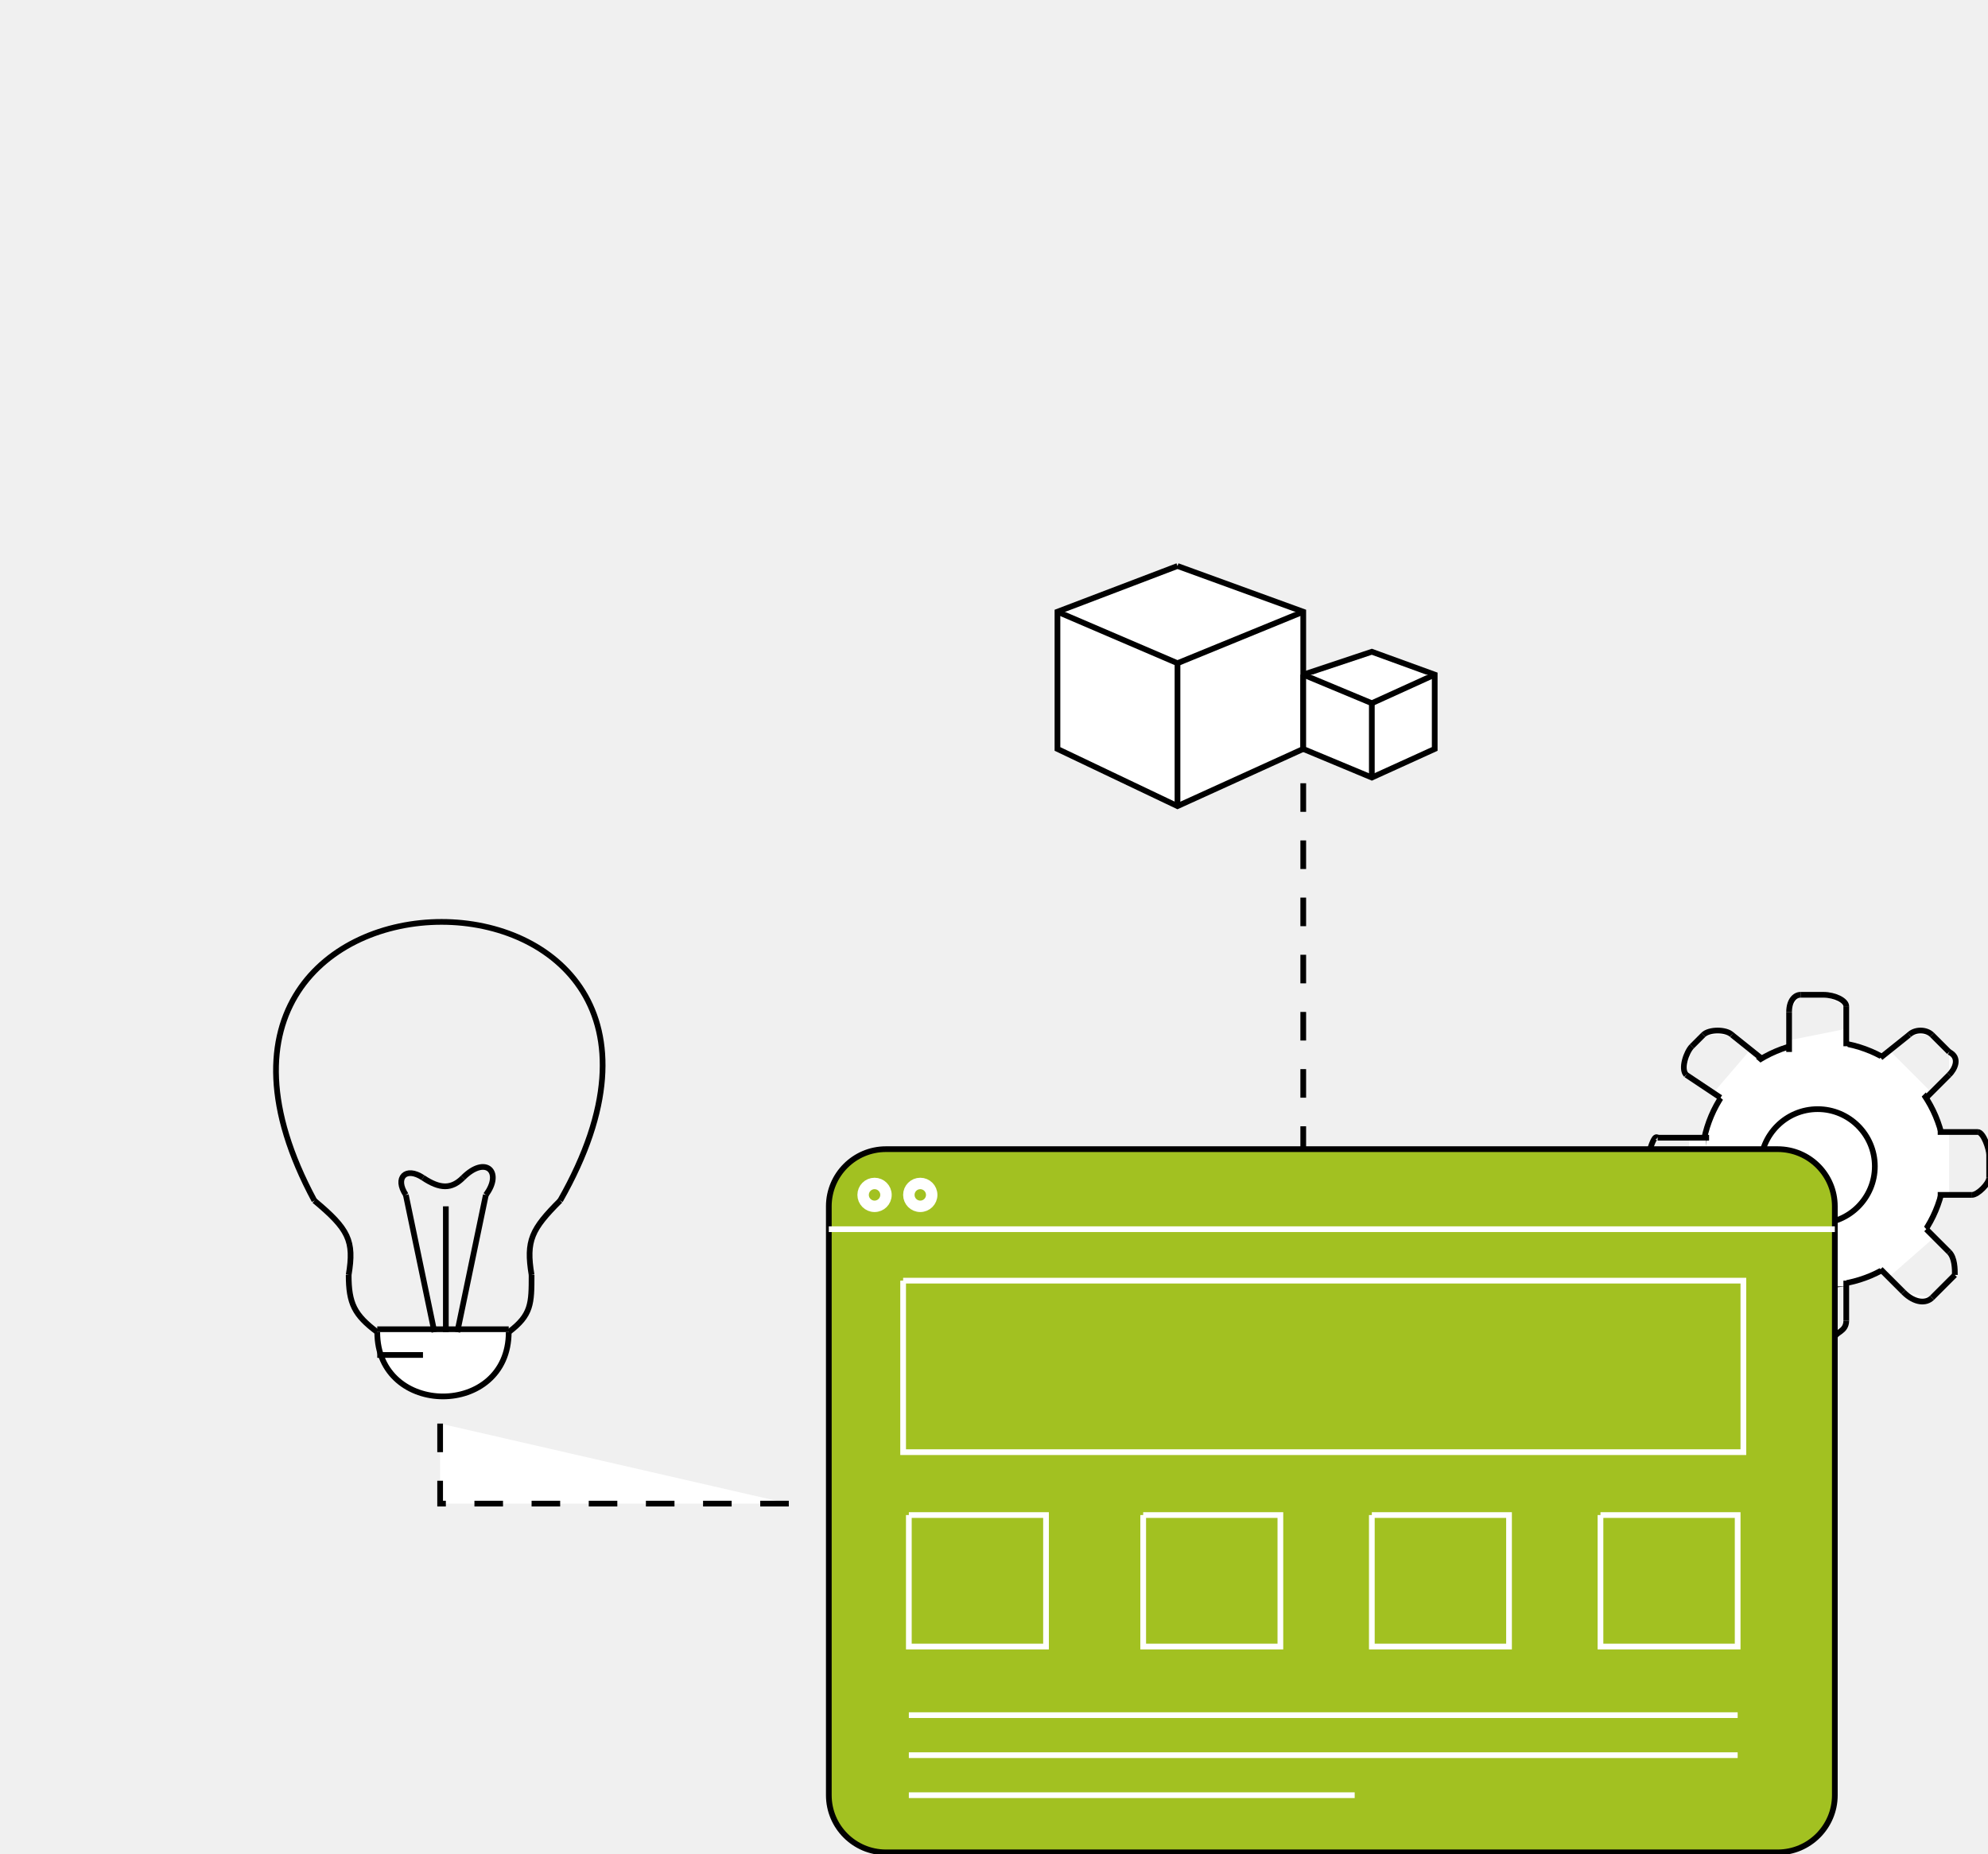
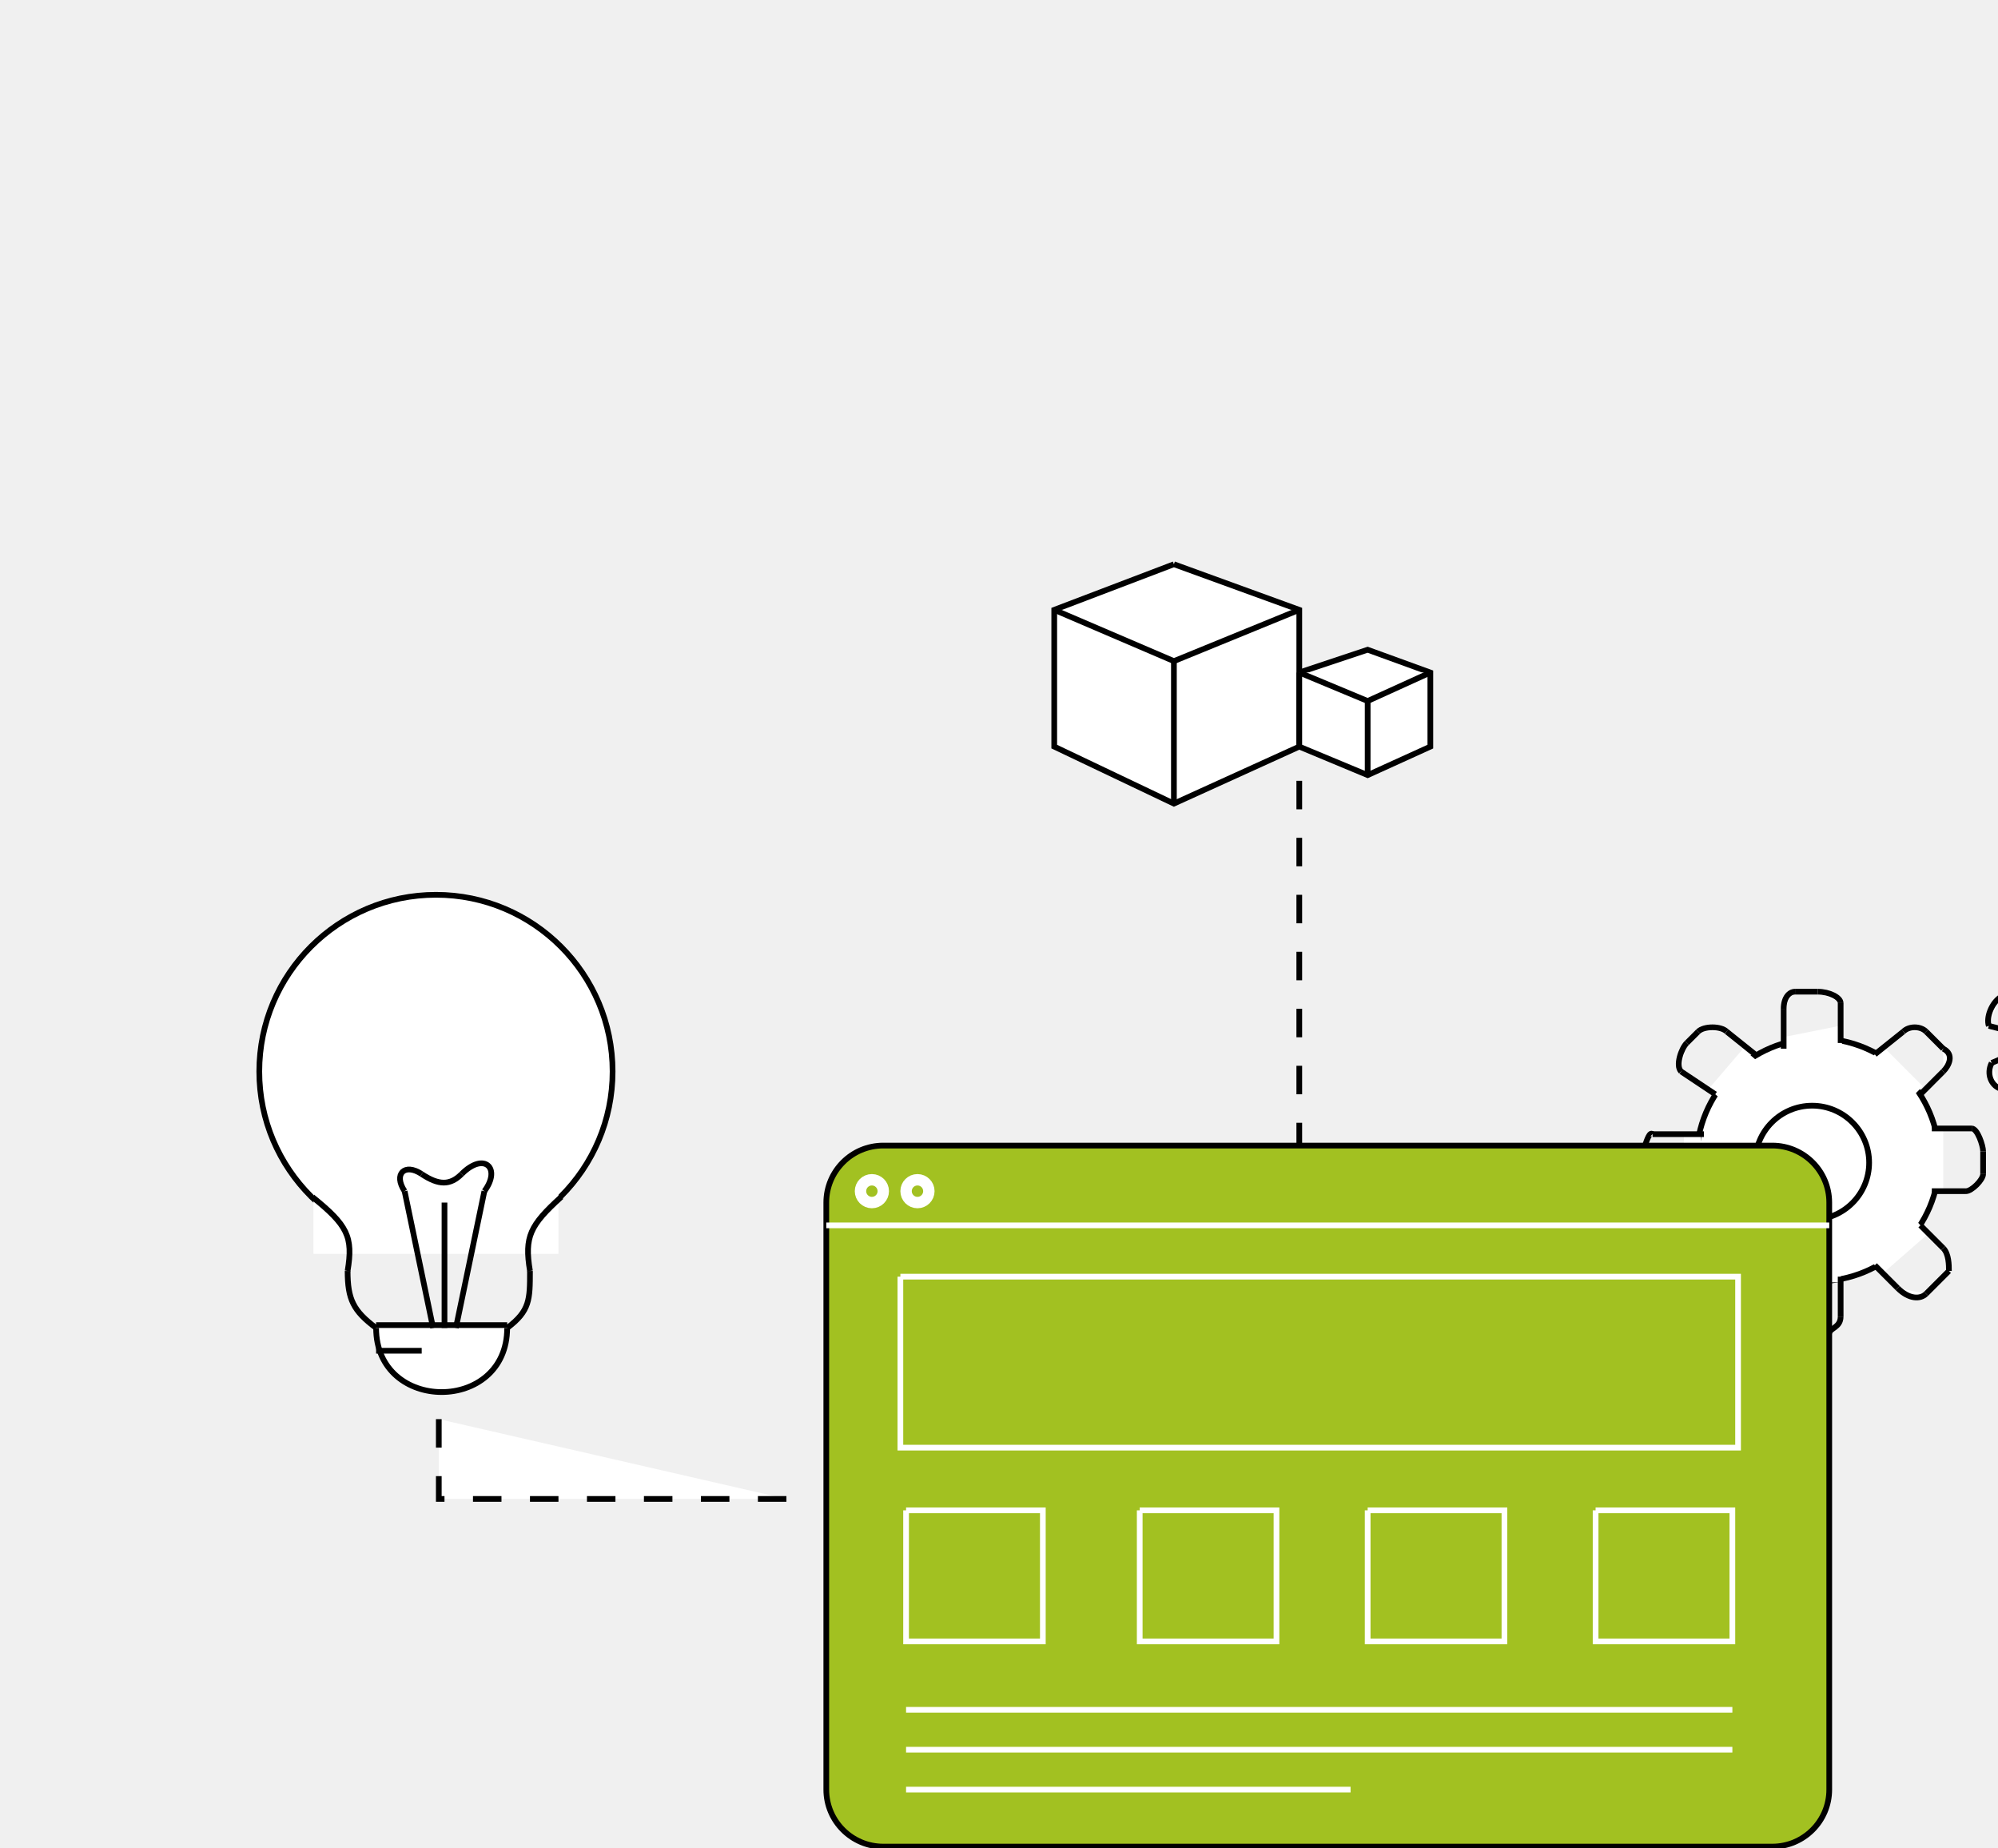
<svg xmlns="http://www.w3.org/2000/svg" viewbox="0 0 439 531">
  <g>
    <circle cx="364" cy="183" r="11.5" stroke="black" fill="white" />
    <circle cx="364" cy="183" r="5" stroke="black" fill="white" />
-     <line x1="365" y1="171" x2="371" y2="174" stroke="white" stroke-width="2" />
-     <line x1="374" y1="176" x2="375" y2="180" stroke="white" stroke-width="3" />
-     <line x1="375" y1="184" x2="373" y2="189" stroke="white" stroke-width="3" />
-     <line x1="370" y1="191" x2="366" y2="193" stroke="white" stroke-width="5" />
-     <line x1="362" y1="193" x2="358" y2="192" stroke="white" stroke-width="4" />
-     <line x1="355" y1="190" x2="352" y2="185" stroke="white" stroke-width="2" />
-     <line x1="352" y1="181" x2="354" y2="176" stroke="white" stroke-width="4" />
-     <line x1="357" y1="173" x2="361" y2="171" stroke="white" stroke-width="4" />
-     <line x1="357" y1="174" x2="355" y2="171" stroke="black" />
-     <line x1="360" y1="169" x2="361" y2="172" stroke="black" />
-     <path d="M 355 171 C 356 168 359 168 360 169" fill="white" stroke="black" />
-     <line x1="353" y1="182" x2="349" y2="180" stroke="black" />
-     <line x1="352" y1="175" x2="355" y2="176" stroke="black" />
-     <path d="M 349 180 C 349 178 350 176 352 175" fill="white" stroke="black" />
-     <line x1="355" y1="190" x2="352" y2="191" stroke="black" />
-     <line x1="350" y1="186" x2="353" y2="185" stroke="black" />
-     <path d="M 352 191 C 350 190 349 188 350 186" fill="white" stroke="black" />
-     <line x1="362" y1="194" x2="361" y2="197" stroke="black" />
-     <line x1="356" y1="195" x2="358" y2="192" stroke="black" />
-     <path d="M 361 197 C 359 198 357 197 356 195" fill="white" stroke="black" />
-     <line x1="371" y1="192" x2="372" y2="195" stroke="black" />
-     <line x1="367" y1="197" x2="366" y2="194" stroke="black" />
-     <path d="M 372 195 C 371 197 369 198 367 197" fill="white" stroke="black" />
-     <line x1="375" y1="184" x2="378" y2="185" stroke="black" />
-     <line x1="376" y1="190" x2="373" y2="189" stroke="black" />
-     <path d="M 378 185 C 379 187 378 190 376 190" fill="white" stroke="black" />
-     <line x1="373" y1="176" x2="376" y2="175" stroke="black" />
-     <line x1="378" y1="179.5" x2="375" y2="180.5" stroke="black" />
-     <path d="M 376 175 C 378 176 378 178 378 180" fill="white" stroke="black" />
-     <line x1="372" y1="170" x2="371" y2="174" stroke="black" />
-     <line x1="365" y1="172" x2="366.5" y2="169" stroke="black" />
-     <path d="M 366.5 169 C 367 167 371 168 372 170 371 170" fill="white" stroke="black" />
+     <line x1="365" y1="171.5" x2="367" y2="168" stroke="black" />
+     <line x1="372.5" y1="170" x2="370.5" y2="174" stroke="black" />
+     <path d="M 367 168 C 368 167 371.5 168.5 372.5 170" fill="white" stroke="black" />
+     <line x1="365.5" y1="172" x2="370" y2="174" stroke="white" stroke-width="3" />
+     <line x1="373" y1="176" x2="377" y2="174.5" stroke="black" />
+     <line x1="378.5" y1="179.5" x2="375" y2="180.5" stroke="black" />
+     <path d="M 377 174.5 C 378.5 175.5 379 178.5 378.5 179.5" fill="white" stroke="black" />
+     <line x1="373" y1="177" x2="375" y2="180" stroke="white" stroke-width="3" />
+     <line x1="375.5" y1="185" x2="378.5" y2="186" stroke="black" />
+     <line x1="377" y1="190.5" x2="373" y2="189" stroke="black" />
+     <path d="M 378.5 186 C 379.5 186.5 378.5 190 377 190.5" fill="white" stroke="black" />
+     <line x1="375" y1="185.5" x2="373.5" y2="188.5" stroke="white" stroke-width="3" />
+     <line x1="370" y1="192" x2="372" y2="196" stroke="black" />
+     <line x1="367.5" y1="197.5" x2="366" y2="193.5" stroke="black" />
+     <path d="M 372 196 C 371.5 197.5 368.5 198.5 367.5 197.5" fill="white" stroke="black" />
+     <line x1="366.5" y1="193.5" x2="369.5" y2="192" stroke="white" stroke-width="3" />
+     <line x1="362" y1="193.5" x2="360.5" y2="197.5" stroke="black" />
+     <line x1="356" y1="195.5" x2="358" y2="192" stroke="black" />
+     <path d="M 360.5 197.5 C  359.5 198.5 356.5 197.5 356 195.5" fill="white" stroke="black" />
+     <line x1="358.5" y1="192" x2="361.5" y2="193.5" stroke="white" stroke-width="3" />
+     <line x1="355" y1="189.5" x2="351" y2="191" stroke="black" />
+     <line x1="349.5" y1="186.5" x2="353" y2="185" stroke="black" />
+     <path d="M 351 191 C 349.5 190.5 348.5 188.5 349.5 186.5" fill="white" stroke="black" />
+     <line x1="354" y1="185.5" x2="355" y2="188.5" stroke="white" stroke-width="4" />
+     <line x1="353" y1="181" x2="349" y2="180" stroke="black" />
+     <line x1="351" y1="175" x2="354.5" y2="176.5" stroke="black" />
+     <path d="M 349 180 C 348.5 178.5 349.5 176 351 175" fill="white" stroke="black" />
+     <line x1="353" y1="180.5" x2="354.5" y2="177" stroke="white" stroke-width="4" />
+     <line x1="357" y1="174" x2="355.5" y2="170" stroke="black" />
+     <line x1="360.5" y1="168.5" x2="361.5" y2="172" stroke="black" />
+     <path d="M 355.5 170 C 356 168.5 359 167.5 360.5 168.5" fill="white" stroke="black" />
+     <line x1="357.7" y1="174" x2="361" y2="172" stroke="white" stroke-width="4" />
  </g>
  <line x1="220" y1="324" x2="220" y2="386" stroke="black" stroke-dasharray="5" />
  <line x1="220" y1="386" x2="371" y2="386" stroke="black" stroke-dasharray="6" />
  <g>
    <path d="M 377 417 C 377 424 387 424 387 417" fill="white" stroke="black" />
    <path d="M 375 371 L 375 376 390 376 390 371 375 371" fill="white" stroke="black" />
    <path d="M 384 355 L 384 344 395 360 387 371" fill="white" stroke="black" />
    <path d="M 380 355 L 380 344 369 360 377 371" fill="white" stroke="black" />
    <circle cx="382" cy="359" r="4" stroke="black" fill="white" />
    <line x1="377" y1="376" x2="377" y2="417" stroke="black" />
    <line x1="387" y1="376" x2="387" y2="417" stroke="black" />
    <line x1="380" y1="356" x2="384" y2="356" stroke="white" stroke-width="3" />
    <line x1="380" y1="344" x2="380" y2="356" stroke="black" />
    <line x1="384" y1="344" x2="384" y2="356" stroke="black" />
  </g>
  <g>
    <circle cx="220" cy="386" r="26" stroke="black" fill="white" />
    <path d="M 225 385 L 220 381 211 391 215 395 225 385" fill="white" stroke="black" />
    <path d="M 215 395 L 211 391 208 398 215 395" fill="white" stroke="black" />
    <line x1="220" y1="386" x2="223" y2="383" stroke="black" />
    <line x1="209" y1="395" x2="211" y2="397" stroke="black" />
    <line x1="225" y1="376" x2="227" y2="374" stroke="black" />
    <line x1="232" y1="378" x2="230" y2="380" stroke="black" />
-     <path d="M 226 375 C 231 371 235 377 230 380 " fill="white" stroke="black" />
+     <path d="M 225 375 C 230 371 235 377 230 380 " fill="white" stroke="black" />
    <rect x="412" y="143" width="10" height="7" rx="2" fill="white" stroke="black" style="transform:rotate(40deg)" />
    <line x1="222" y1="377" x2="226" y2="380" stroke="black" />
  </g>
  <path d="M 138 263 L 77 263 77 249" fill="white" stroke="black" stroke-dasharray="5" />
  <line x1="213" y1="393" x2="216" y2="390" stroke="black" />
  <g>
    <circle cx="319" cy="203.5" r="21.3" stroke="black" fill="white" />
    <line x1="301" y1="192" x2="307" y2="185" stroke="white" stroke-width="3" />
    <line x1="297" y1="201" x2="297" y2="199" stroke="white" stroke-width="3" />
    <line x1="313" y1="184" x2="323" y2="182" stroke="white" stroke-width="4" />
    <line x1="329" y1="185" x2="336" y2="192" stroke="white" stroke-width="4" />
    <line x1="339" y1="198" x2="339" y2="209" stroke="white" stroke-width="4" />
    <line x1="337" y1="215" x2="329" y2="222" stroke="white" stroke-width="4" />
    <line x1="323" y1="224" x2="319" y2="224" stroke="white" stroke-width="2" />
    <circle cx="318" cy="204" r="10" stroke="black" fill="white" />
    <line x1="301" y1="192" x2="295" y2="188" stroke="black" />
    <line x1="296" y1="183" x2="298" y2="181" stroke="black" />
    <line x1="303" y1="181" x2="308" y2="185" stroke="black" />
    <line x1="313" y1="184" x2="313" y2="177" stroke="black" />
    <line x1="315" y1="174" x2="319" y2="174" stroke="black" />
    <line x1="323" y1="176" x2="323" y2="183" stroke="black" />
    <line x1="329" y1="185" x2="334" y2="181" stroke="black" />
    <line x1="338" y1="181" x2="341" y2="184" stroke="black" />
    <line x1="341" y1="188" x2="337" y2="192" stroke="black" />
    <line x1="339" y1="198" x2="346" y2="198" stroke="black" />
    <line x1="348" y1="202" x2="348" y2="206" stroke="black" />
    <line x1="345" y1="209" x2="339" y2="209" stroke="black" />
    <line x1="337" y1="215" x2="341" y2="219" stroke="black" />
    <line x1="342" y1="223" x2="338" y2="227" stroke="black" />
    <line x1="333" y1="226" x2="329" y2="222" stroke="black" />
    <line x1="290" y1="199" x2="299" y2="199" stroke="black" />
    <line x1="323" y1="224" x2="323" y2="231" stroke="black" />
    <path d="M 323 231 C 323 233 321 233 321 234" fill="white" stroke="black" />
    <path d="M 288 201 C 288 205 289 198 290 199" fill="white" stroke="black" />
    <path d="M 341 219 C 342 220 342 222 342 223" fill="white" stroke="black" />
    <path d="M 338 227 C 337 228 335 228 333 226" fill="white" stroke="black" />
    <path d="M 348 206 C 348 207 346 209 345 209" fill="white" stroke="black" />
    <path d="M 346 198 C 347 198 348 201 348 202" fill="white" stroke="black" />
    <path d="M 341 184 C 343 185 342 187 341 188" fill="white" stroke="black" />
    <path d="M 334 181 C 335 180 337 180 338 181" fill="white" stroke="black" />
    <path d="M 319 174 C 321 174 323 175 323 176" fill="white" stroke="black" />
    <path d="M 295 188 C 294 187 295 184 296 183" fill="white" stroke="black" />
    <path d="M 313 177 C 313 175 314 174 315 174" fill="white" stroke="black" />
    <path d="M 298 181 C 299 180 302 180 303 181" fill="white" stroke="black" />
  </g>
  <g>
    <rect x="145" y="201" width="176" height="123" rx="10" fill="#A2C121" stroke="black" />
    <path d="M 158 224 L 158 254 305 254 305 224 158 224" stroke="white" fill="#A2C121" />
    <path d="M 159 265 L 183 265 183 288 159 288 159 265" stroke="white" fill="#A2C121" />
    <path d="M 200 265 L 200 288 224 288 224 265 200 265" stroke="white" fill="#A2C121" />
    <path d="M 240 265 L 240 288 264 288 264 265 240 265" stroke="white" fill="#A2C121" />
    <path d="M 280 265 L 280 288 304 288 304 265 280 265" stroke="white" fill="#A2C121" />
    <line x1="145" y1="215" x2="321" y2="215" stroke="white" />
    <line x1="159" y1="300" x2="304" y2="300" stroke="white" />
    <line x1="159" y1="307" x2="304" y2="307" stroke="white" />
    <line x1="159" y1="314" x2="237" y2="314" stroke="white" />
    <circle cx="153" cy="209" r="2" stroke="white" fill="#A2C121" stroke-width="2" />
    <circle cx="161" cy="209" r="2" stroke="white" fill="#A2C121" stroke-width="2" />
  </g>
  <g>
    <path d="M 206 99 L 228 107 228 131 206 141 185 131 185 107 206 99" stroke="black" fill="white" />
    <path d="M 228 118 L 240 114 251 118 251 131 240 136 228 131 228 118" stroke="black" fill="white" />
    <path d="M 185 107 L 206 116 228 107" stroke="black" fill="white" />
    <path d="M 228 118 L 240 123 251 118" stroke="black" fill="white" />
  </g>
  <line x1="240" y1="123" x2="240" y2="136" stroke="black" />
  <line x1="228" y1="137" x2="228" y2="201" stroke="black" stroke-dasharray="5" />
  <line x1="206" y1="116" x2="206" y2="141" stroke="black" />
  <g>
    <path d="M 93 223 C 93 228 93 230 89 233" stroke="black" fill="transparent" />
    <path d="M 61 223 C 61 228 62 230 66 233" stroke="black" fill="transparent" />
-     <path d="M 98 210 C 93 215 92 217 93 223" stroke="black" fill="transparent" />
-     <path d="M 55 210 C 61 215 62 217 61 223" stroke="black" fill="transparent" />
-     <path d="M 55 210 C 20 145 135 145 98 210" stroke="black" fill="transparent" />
-     <path d="M 74 206 C 77 208 79 208 81 206" stroke="black" fill="transparent" />
-     <path d="M 71 209 C 69 206 71 204 74 206" stroke="black" fill="transparent" />
-     <path d="M 81 206 C 85 202 88 205 85 209" stroke="black" fill="transparent" />
+     <circle cx="76.5" cy="188" r="31" stroke="black" fill="white" />
    <line x1="66" y1="233" x2="89" y2="233" stroke="black" stroke-width="2" />
    <path d="M 66 233 C 66 248 89 248 89 233 " stroke="black" fill="white" />
+     <line x1="55" y1="210" x2="98" y2="210" stroke="white" stroke-width="20" />
+     <line x1="80" y1="233" x2="85" y2="209" stroke="black" />
    <line x1="66" y1="237" x2="74" y2="237" stroke="black" />
    <line x1="78" y1="233" x2="78" y2="211" stroke="black" />
    <line x1="76" y1="233" x2="71" y2="209" stroke="black" />
-     <line x1="80" y1="233" x2="85" y2="209" stroke="black" />
+     <path d="M 81 206 C 85 202 88 205 85 209" stroke="black" fill="transparent" />
+     <path d="M 71 209 C 69 206 71 204 74 206" stroke="black" fill="transparent" />
+     <path d="M 98.5 210 C 93 215 92 217 93 223" stroke="black" fill="transparent" />
+     <path d="M 54.8 210 C 61 215 62 217 61 223" stroke="black" fill="transparent" />
+     <path d="M 74 206 C 77 208 79 208 81 206" stroke="black" fill="transparent" />
  </g>
</svg>
